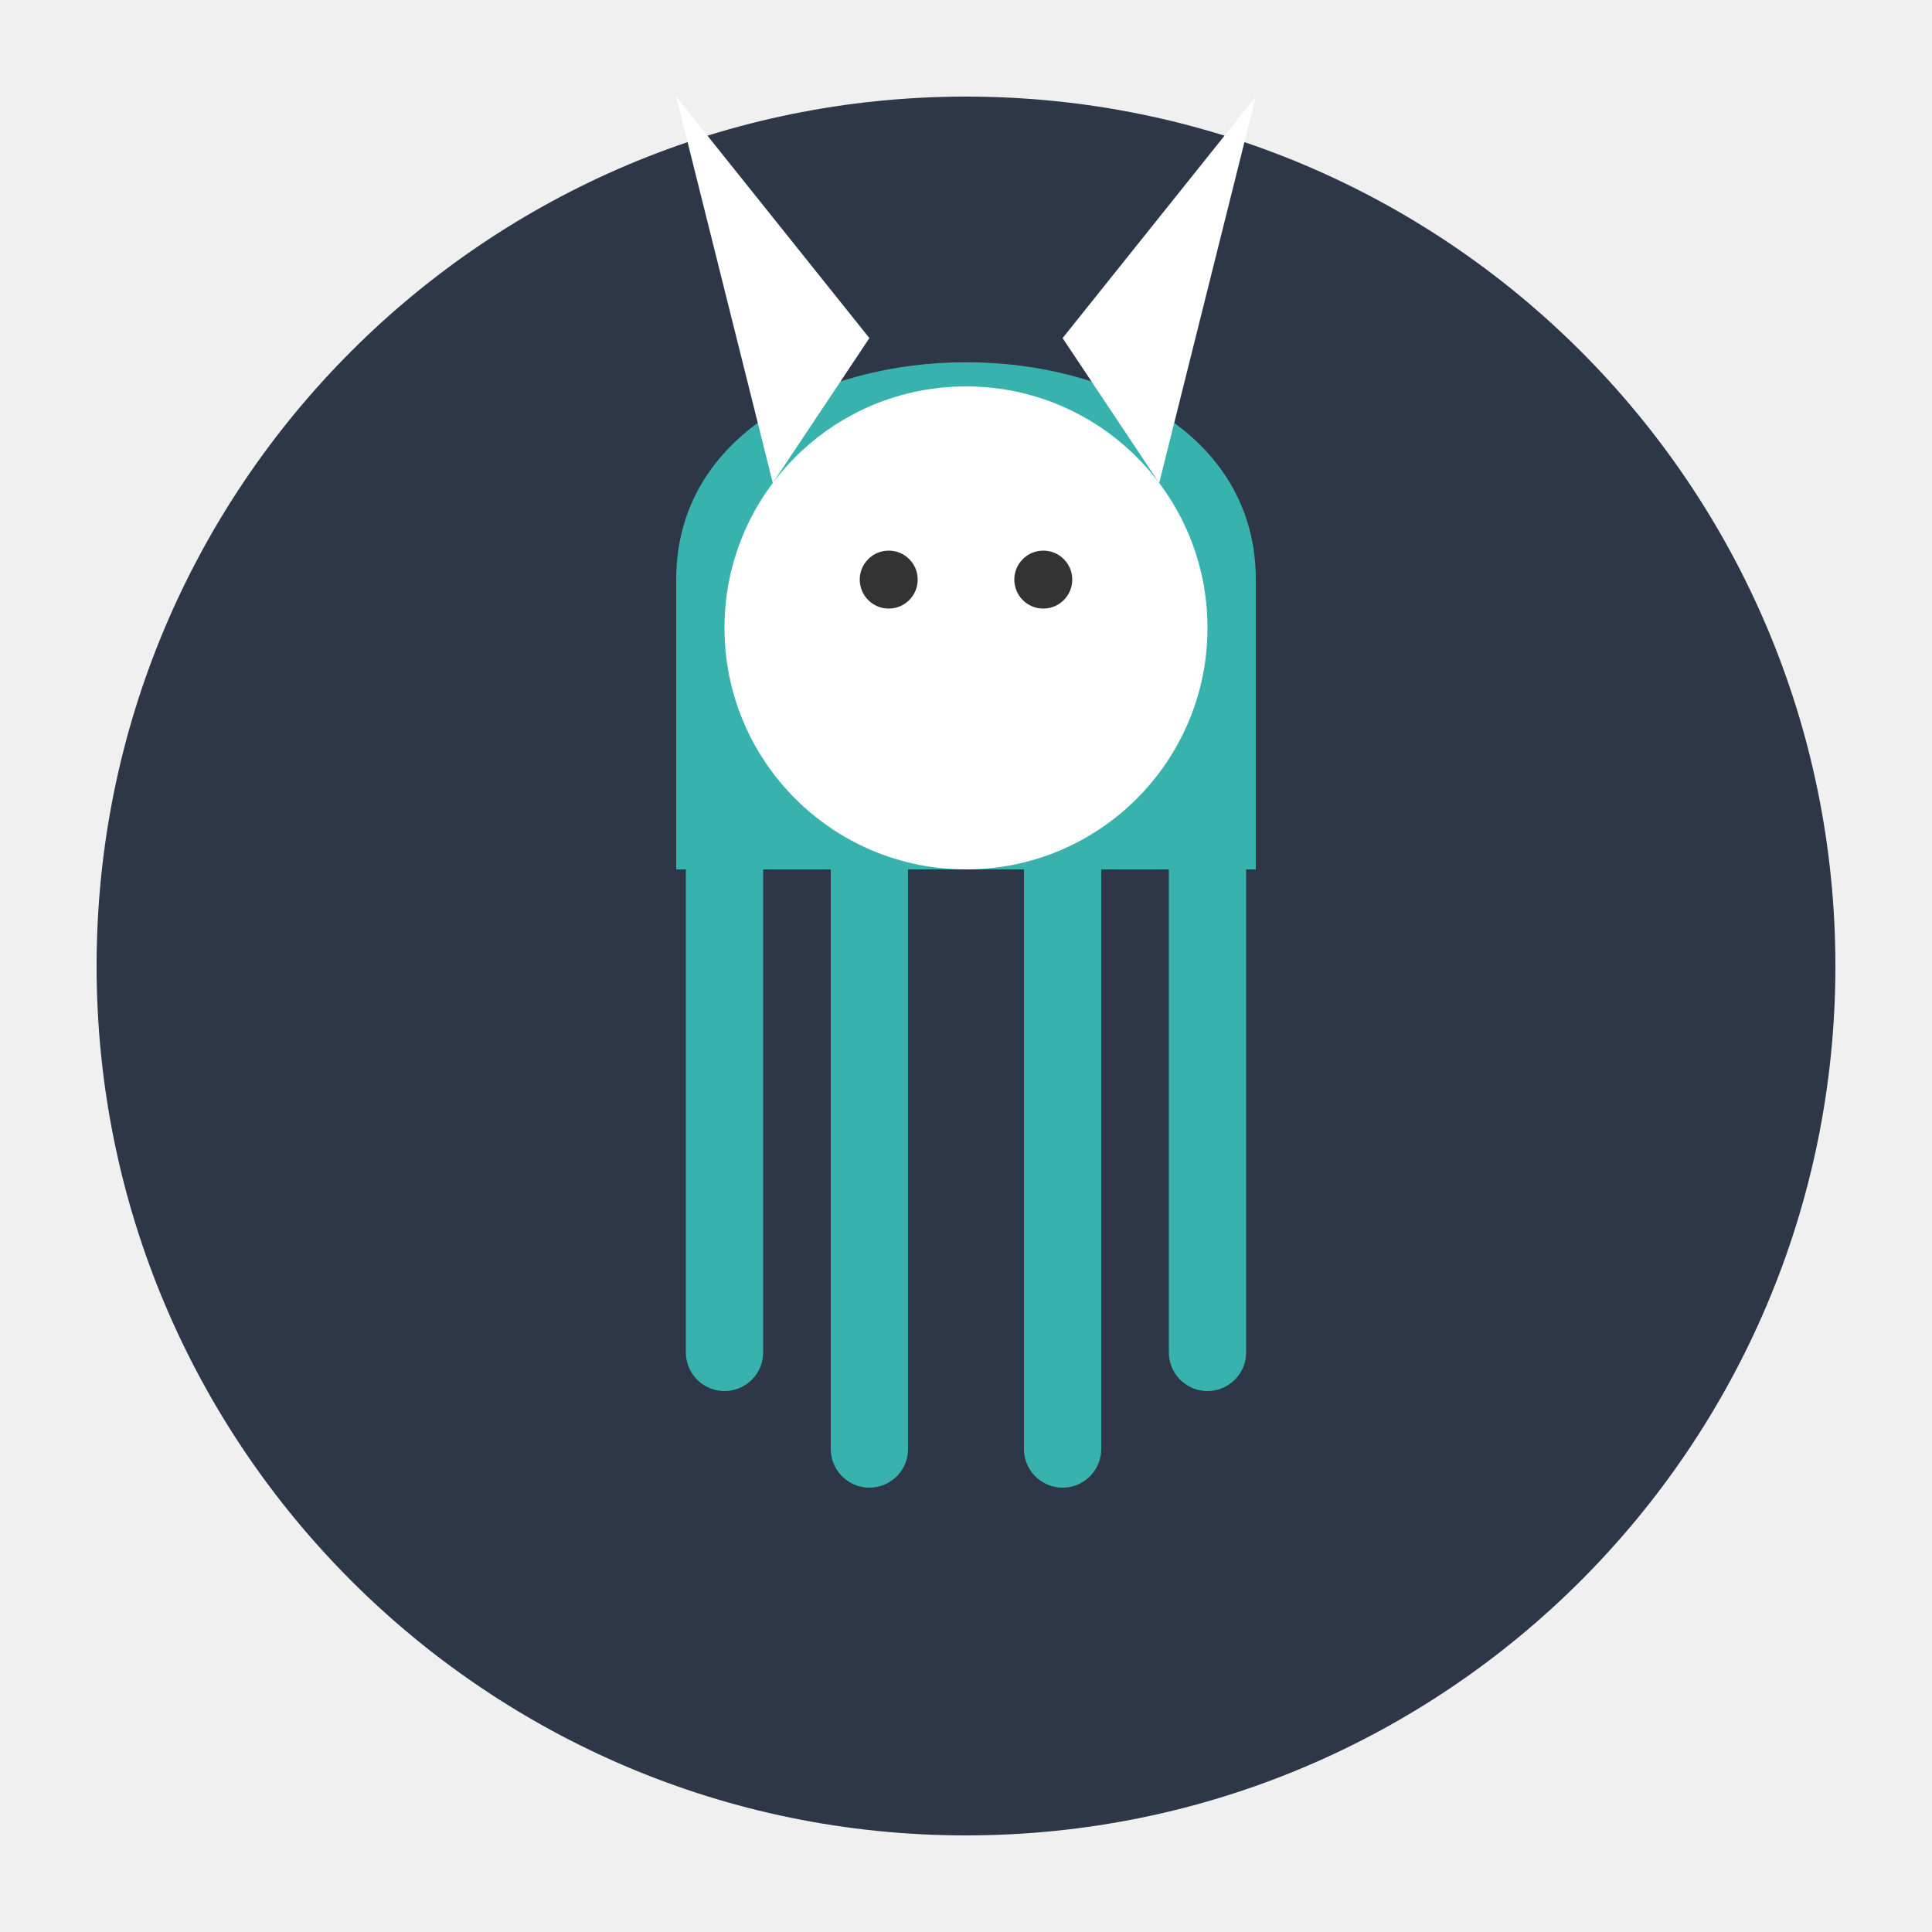
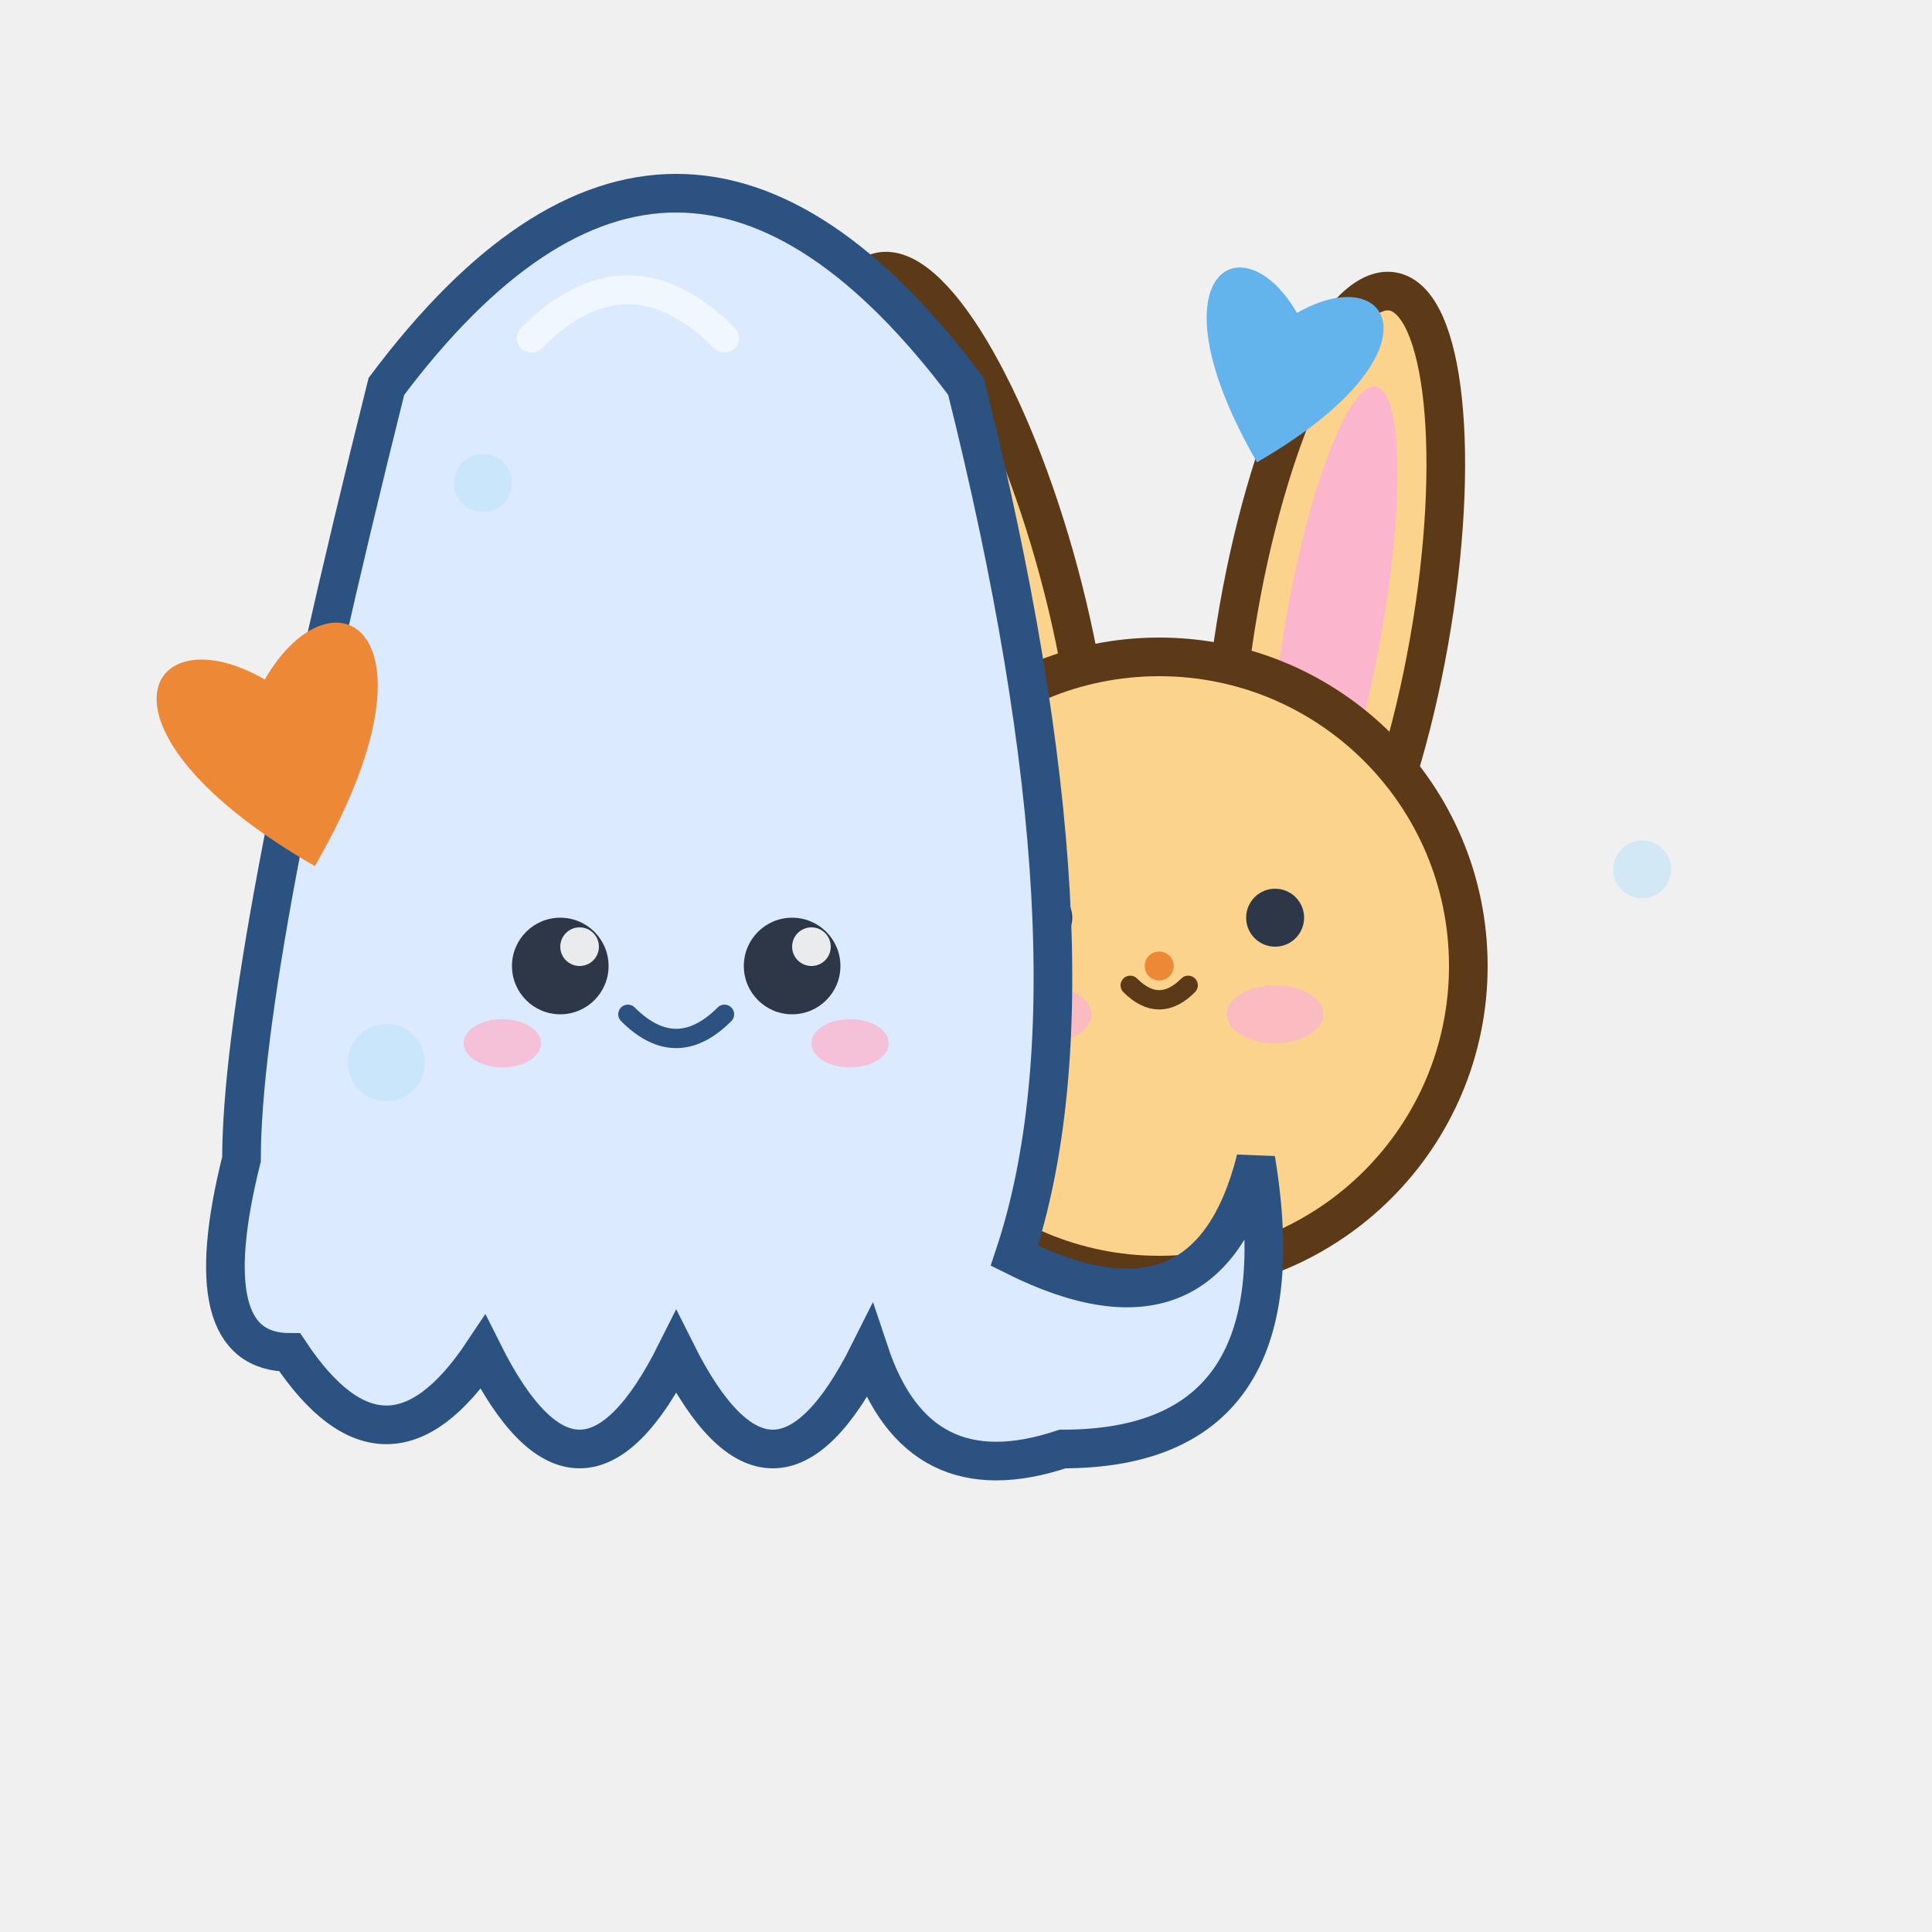
- <svg xmlns="http://www.w3.org/2000/svg" width="64" height="64" viewBox="0 0 200 200">
-   <circle cx="100" cy="100" r="90" fill="#2D3748" />
-   <path d="M70 60 C 70 30, 130 30, 130 60 V 90 H 70 V 60 Z" fill="#38B2AC" />
-   <path d="M75 90 V 140 M 90 90 V 150 M 110 90 V 150 M 125 90 V 140" stroke="#38B2AC" stroke-width="8" stroke-linecap="round" />
-   <path d="M80 50 L 70 10 L 90 35 Z" fill="#FFF" />
-   <path d="M120 50 L 130 10 L 110 35 Z" fill="#FFF" />
-   <circle cx="100" cy="65" r="25" fill="#FFF" />
-   <circle cx="92" cy="60" r="3" fill="#333" />
-   <circle cx="108" cy="60" r="3" fill="#333" />
+ <svg xmlns="http://www.w3.org/2000/svg" width="200" height="200" viewBox="0 0 200 200">
+   <defs>
+     <style>
+       .outline { fill: none; stroke: #2c5282; stroke-width: 4; stroke-linecap: round; stroke-linejoin: round; }
+       .squid-body { fill: #dbeafe; } /* Light Blue */
+       .bunny-body { fill: #ed8936; } /* Orange/Brown */
+       .bunny-face { fill: #fbd38d; } /* Lighter Tan */
+       .blush { fill: #fbb6ce; opacity: 0.8; }
+       .eye { fill: #2d3748; }
+       .shine { fill: white; opacity: 0.9; }
+     </style>
+   </defs>
+   <g transform="translate(110, 80)">
+     <ellipse cx="25" cy="-20" rx="10" ry="35" transform="rotate(10)" fill="#fbd38d" stroke="#5c3a18" stroke-width="4" />
+     <ellipse cx="25" cy="-20" rx="5" ry="25" transform="rotate(10)" fill="#fbb6ce" />
+     <ellipse cx="-5" cy="-20" rx="10" ry="35" transform="rotate(-15)" fill="#fbd38d" stroke="#5c3a18" stroke-width="4" />
+     <ellipse cx="-5" cy="-20" rx="5" ry="25" transform="rotate(-15)" fill="#fbb6ce" />
+     <circle cx="10" cy="20" r="32" fill="#fbd38d" stroke="#5c3a18" stroke-width="4" />
+     <circle cx="-2" cy="15" r="3" class="eye" />
+     <circle cx="22" cy="15" r="3" class="eye" />
+     <ellipse cx="-2" cy="25" rx="5" ry="3" class="blush" />
+     <ellipse cx="22" cy="25" rx="5" ry="3" class="blush" />
+     <path d="M 7 22 Q 10 25 13 22" fill="none" stroke="#5c3a18" stroke-width="2" stroke-linecap="round" />
+     <circle cx="10" cy="20" r="1.5" fill="#ed8936" />
+   </g>
+   <g transform="translate(70, 90)">
+     <path d="M -30 -50               Q 0 -90 30 -50               Q 45 10 35 40               Q 55 50 60 30               Q 65 60 40 60              Q 25 65 20 50              Q 10 70 0 50              Q -10 70 -20 50              Q -30 65 -40 50              Q -50 50 -45 30              Q -45 10 -30 -50 Z" class="squid-body" stroke="#2c5282" stroke-width="4" />
+     <path d="M -15 -55 Q -5 -65 5 -55" fill="none" stroke="white" stroke-width="3" opacity="0.6" stroke-linecap="round" />
+     <circle cx="-12" cy="10" r="5" class="eye" />
+     <circle cx="-10" cy="8" r="2" class="shine" />
+     <circle cx="12" cy="10" r="5" class="eye" />
+     <circle cx="14" cy="8" r="2" class="shine" />
+     <ellipse cx="-18" cy="18" rx="4" ry="2.5" class="blush" />
+     <ellipse cx="18" cy="18" rx="4" ry="2.5" class="blush" />
+     <path d="M -5 15 Q 0 20 5 15" fill="none" stroke="#2c5282" stroke-width="2" stroke-linecap="round" />
+   </g>
+   <path d="M 30 70 C 20 60, 10 70, 30 90 C 50 70, 40 60, 30 70" fill="#ed8936" transform="rotate(-15 30 80)" />
+   <path d="M 160 50 C 150 40, 140 50, 160 70 C 180 50, 170 40, 160 50" fill="#63b3ed" transform="rotate(15 160 60) scale(0.8)" />
+   <circle cx="40" cy="110" r="4" fill="#bee3f8" opacity="0.6" />
+   <circle cx="170" cy="90" r="3" fill="#bee3f8" opacity="0.6" />
+   <circle cx="50" cy="50" r="3" fill="#bee3f8" opacity="0.6" />
</svg>
